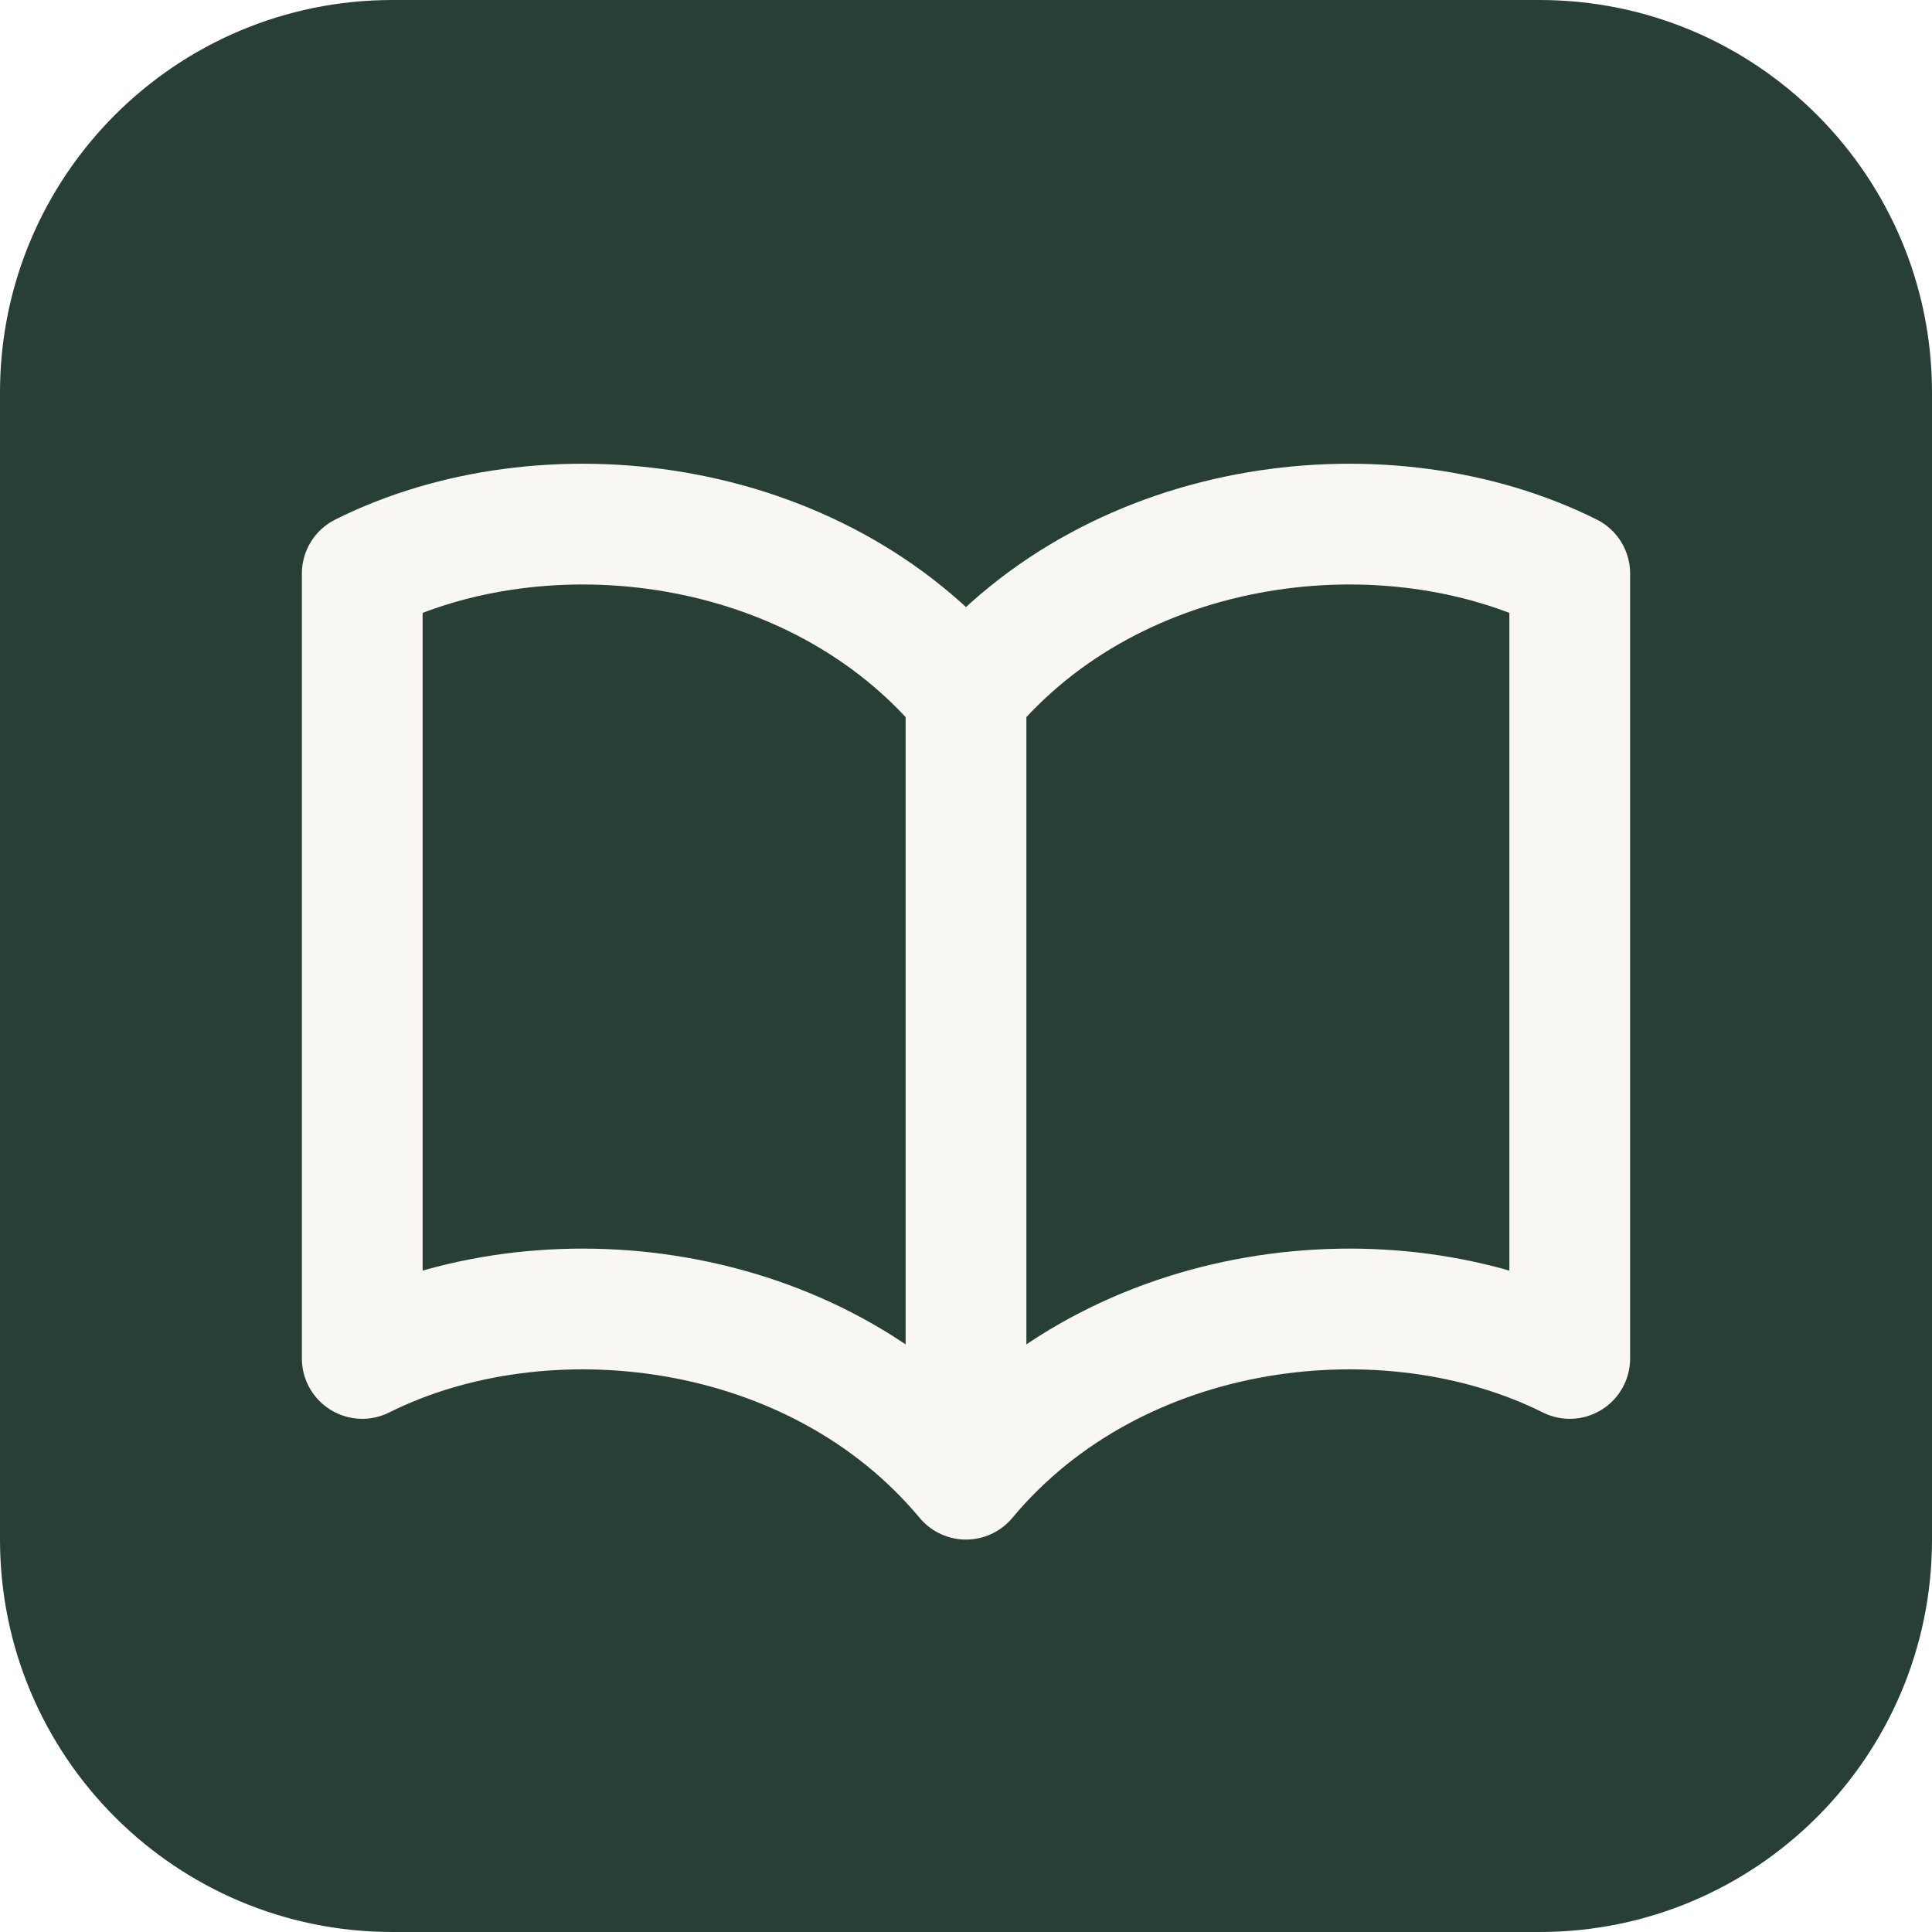
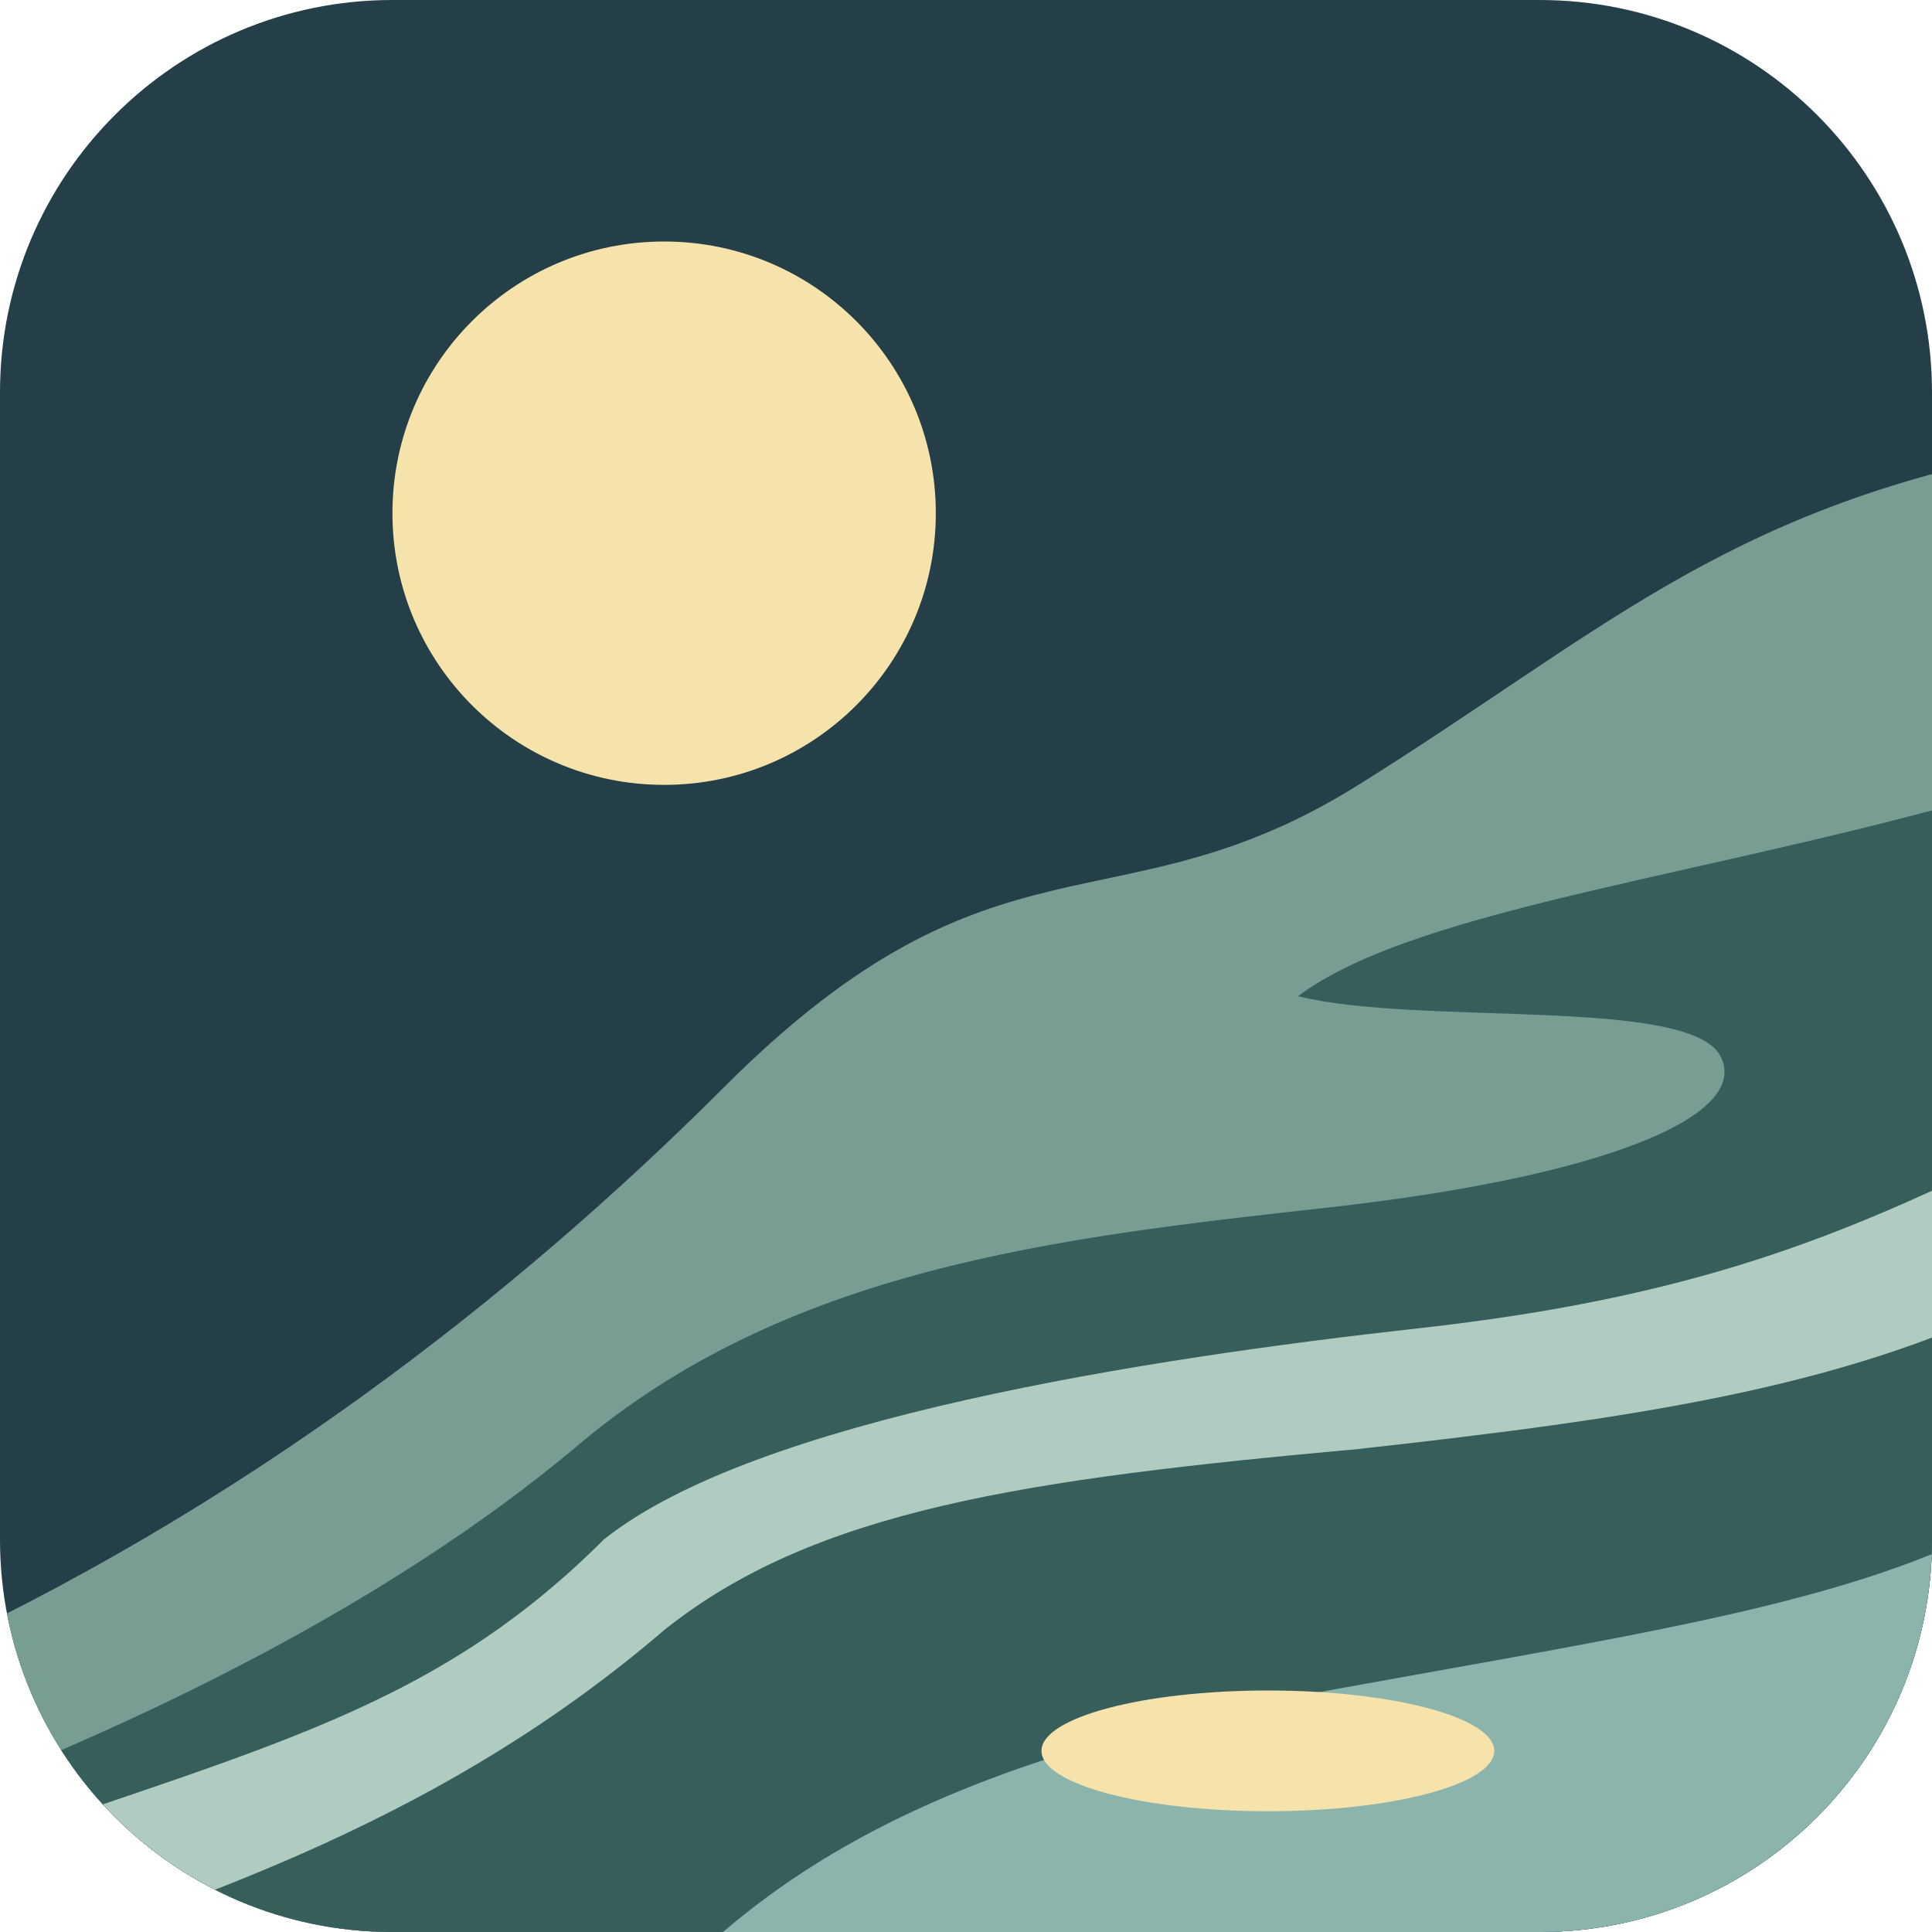
- <svg xmlns="http://www.w3.org/2000/svg" viewBox="0 0 64 64">
-   <rect width="64" height="64" rx="13" fill="#273f35" />
-   <path d="M32 23c-5-6-14-7-20-4v26c6-3 15-2 20 4 5-6 14-7 20-4V19c-6-3-15-2-20 4Zm0 0v26" fill="none" stroke="#f8f7f2" stroke-linecap="round" stroke-linejoin="round" stroke-width="4" />
+ <svg xmlns="http://www.w3.org/2000/svg" width="192" height="192" viewBox="0 0 64 64">
+   <defs>
+     <clipPath id="tile">
+       <rect width="64" height="64" rx="13" />
+     </clipPath>
+   </defs>
+   <g clip-path="url(#tile)">
+     <path fill="#243f47" d="M0 0h64v64H0z" />
+     <circle cx="22" cy="17" r="9" fill="#f6e2ab" />
+     <path fill="#789e93" d="M-3 55c11-5 20-12 27-19 9-9 13-5 21-10 8-5 12-9 22-11v52H-3z" />
+     <path fill="#365f5c" d="M-3 60c8-3 16-7 22-12 7-6 16-7 25-8 9-1 14-3 13-5-1-2-10-1-14-2 4-3 14-4 24-7v41H-3z" />
+     <path fill="#b0cbc0" d="M-3 62c11-4 17-5 23-11 5-4 18-6 27-7 9-1 14-3 20-6v5c-6 3-13 4-22 5-11 1-18 2-23 6-7 6-15 9-25 12z" />
+     <path fill="#8bb4ac" d="M21 67c5-6 12-9 23-11 11-2 18-3 23-6v17z" />
+     <ellipse cx="42" cy="58" rx="7.5" ry="2" fill="#f6e2ab" />
+   </g>
</svg>
